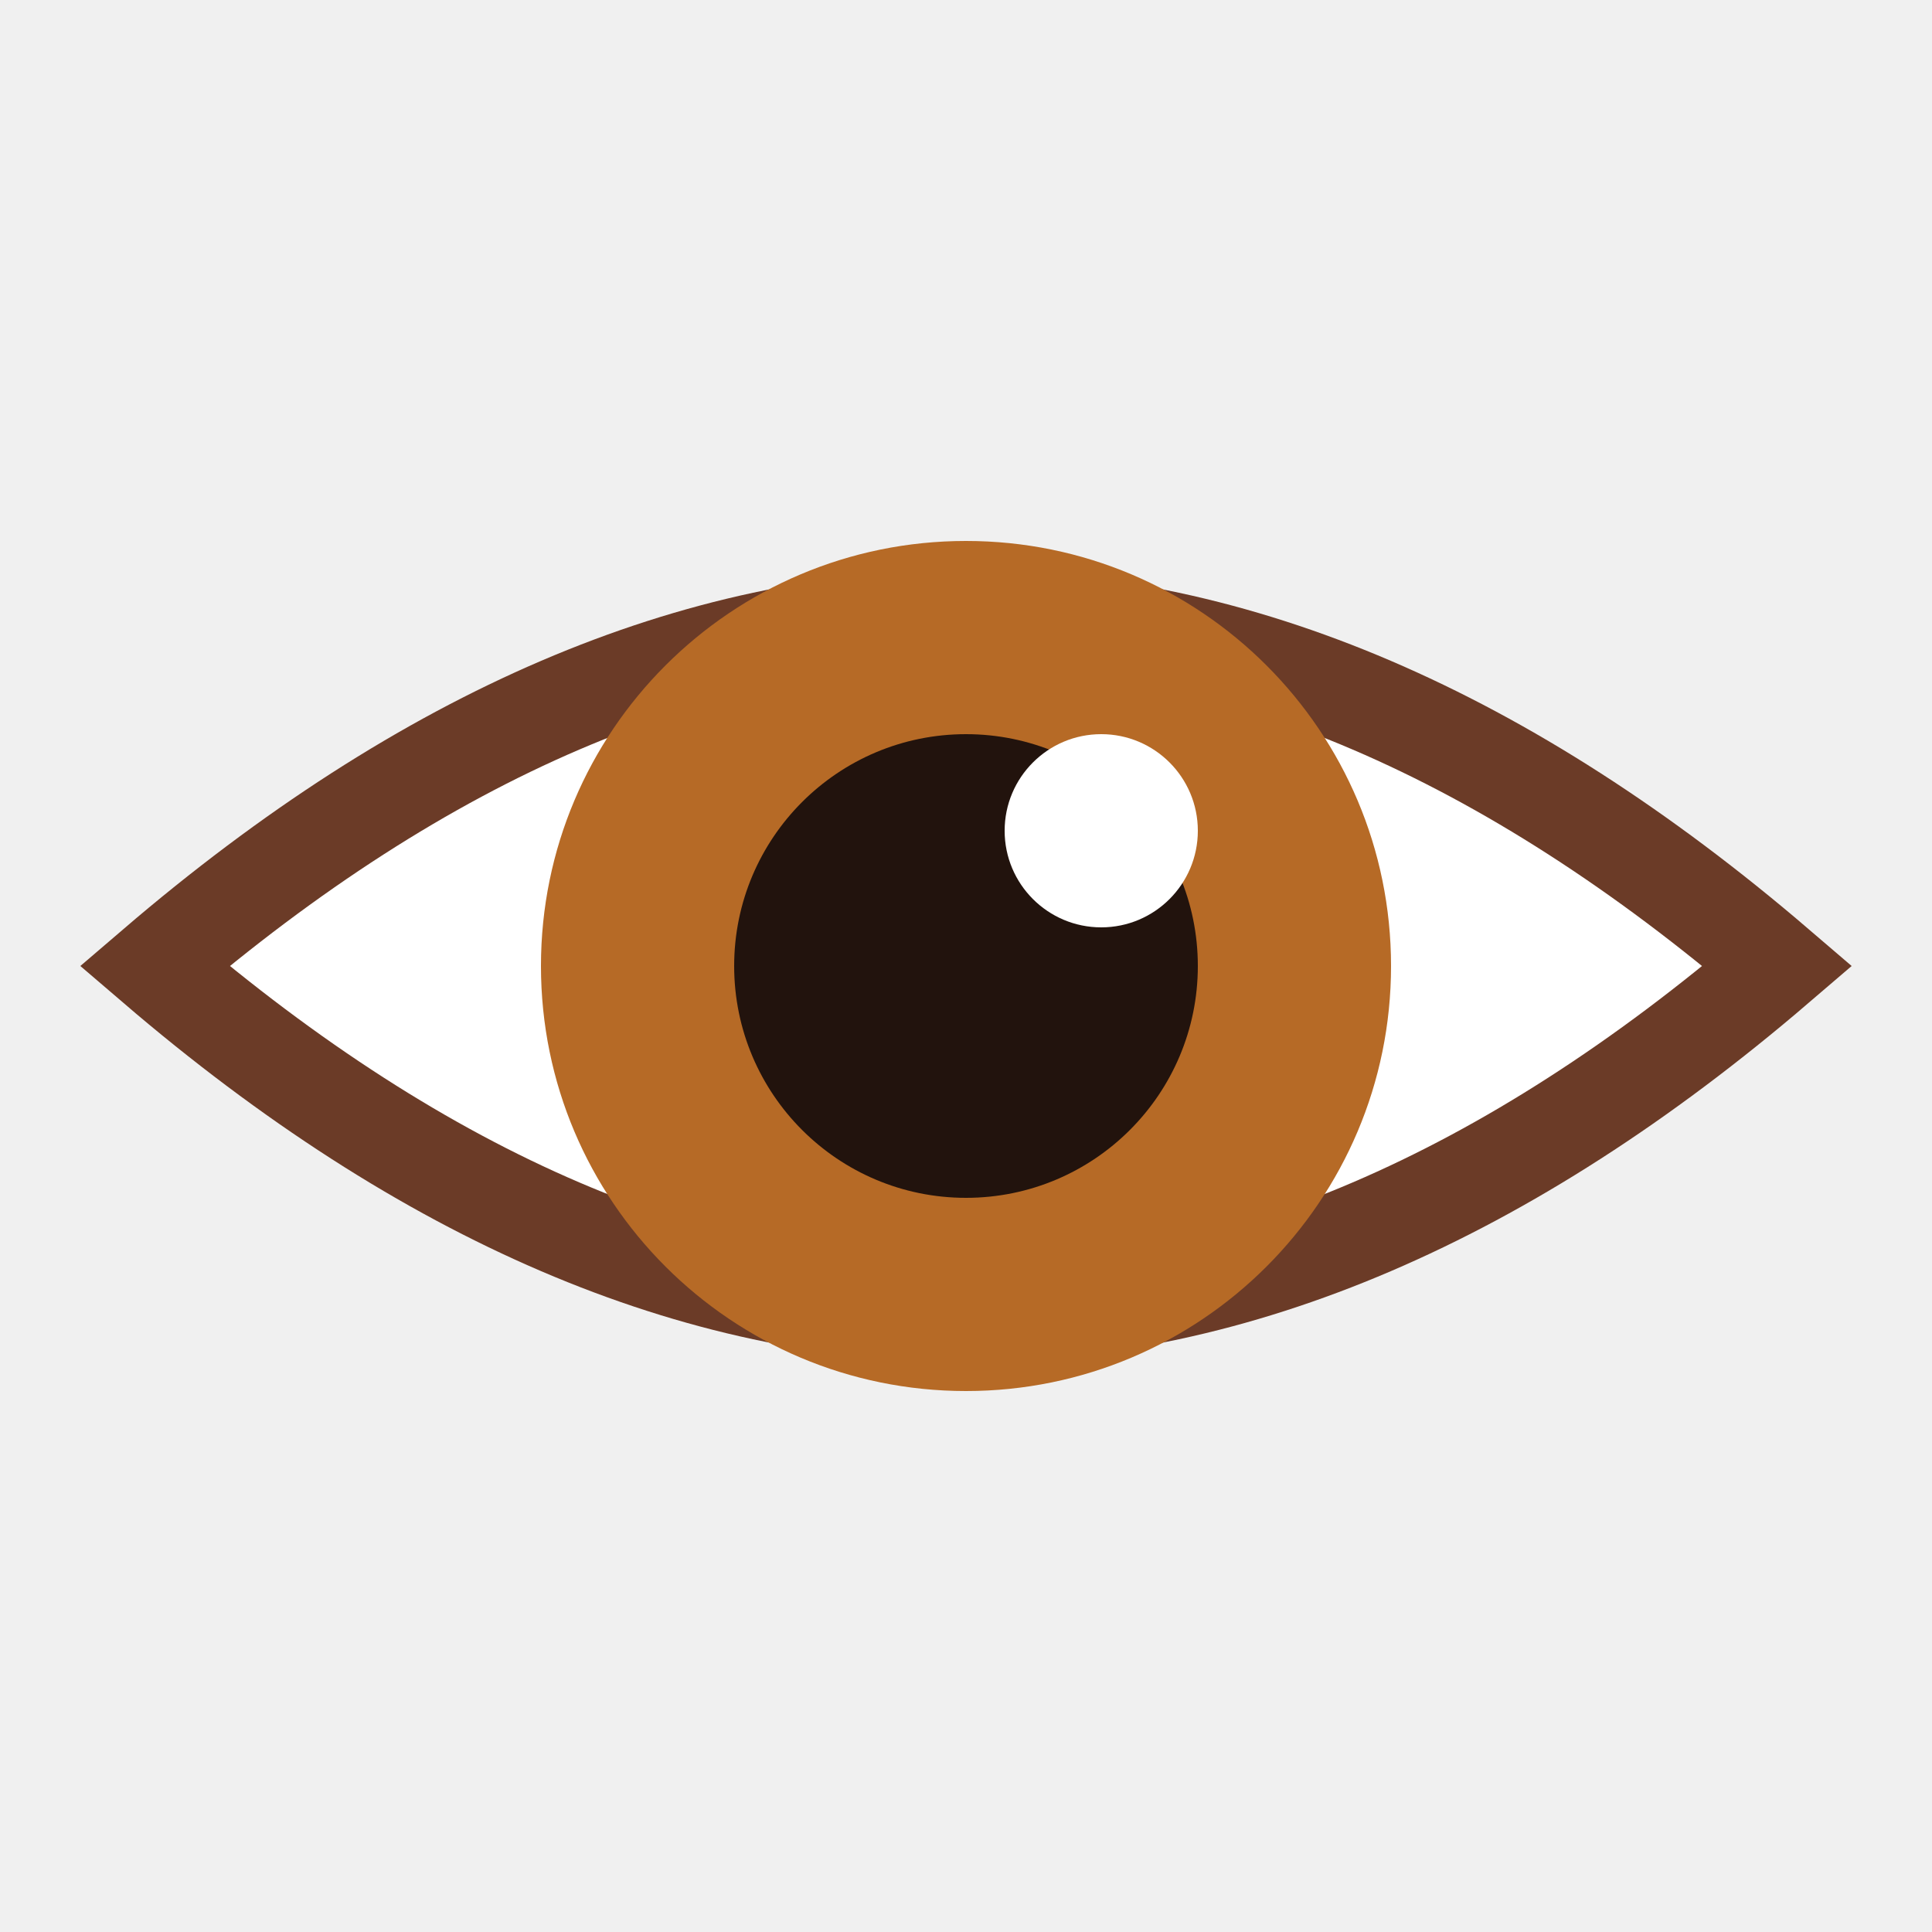
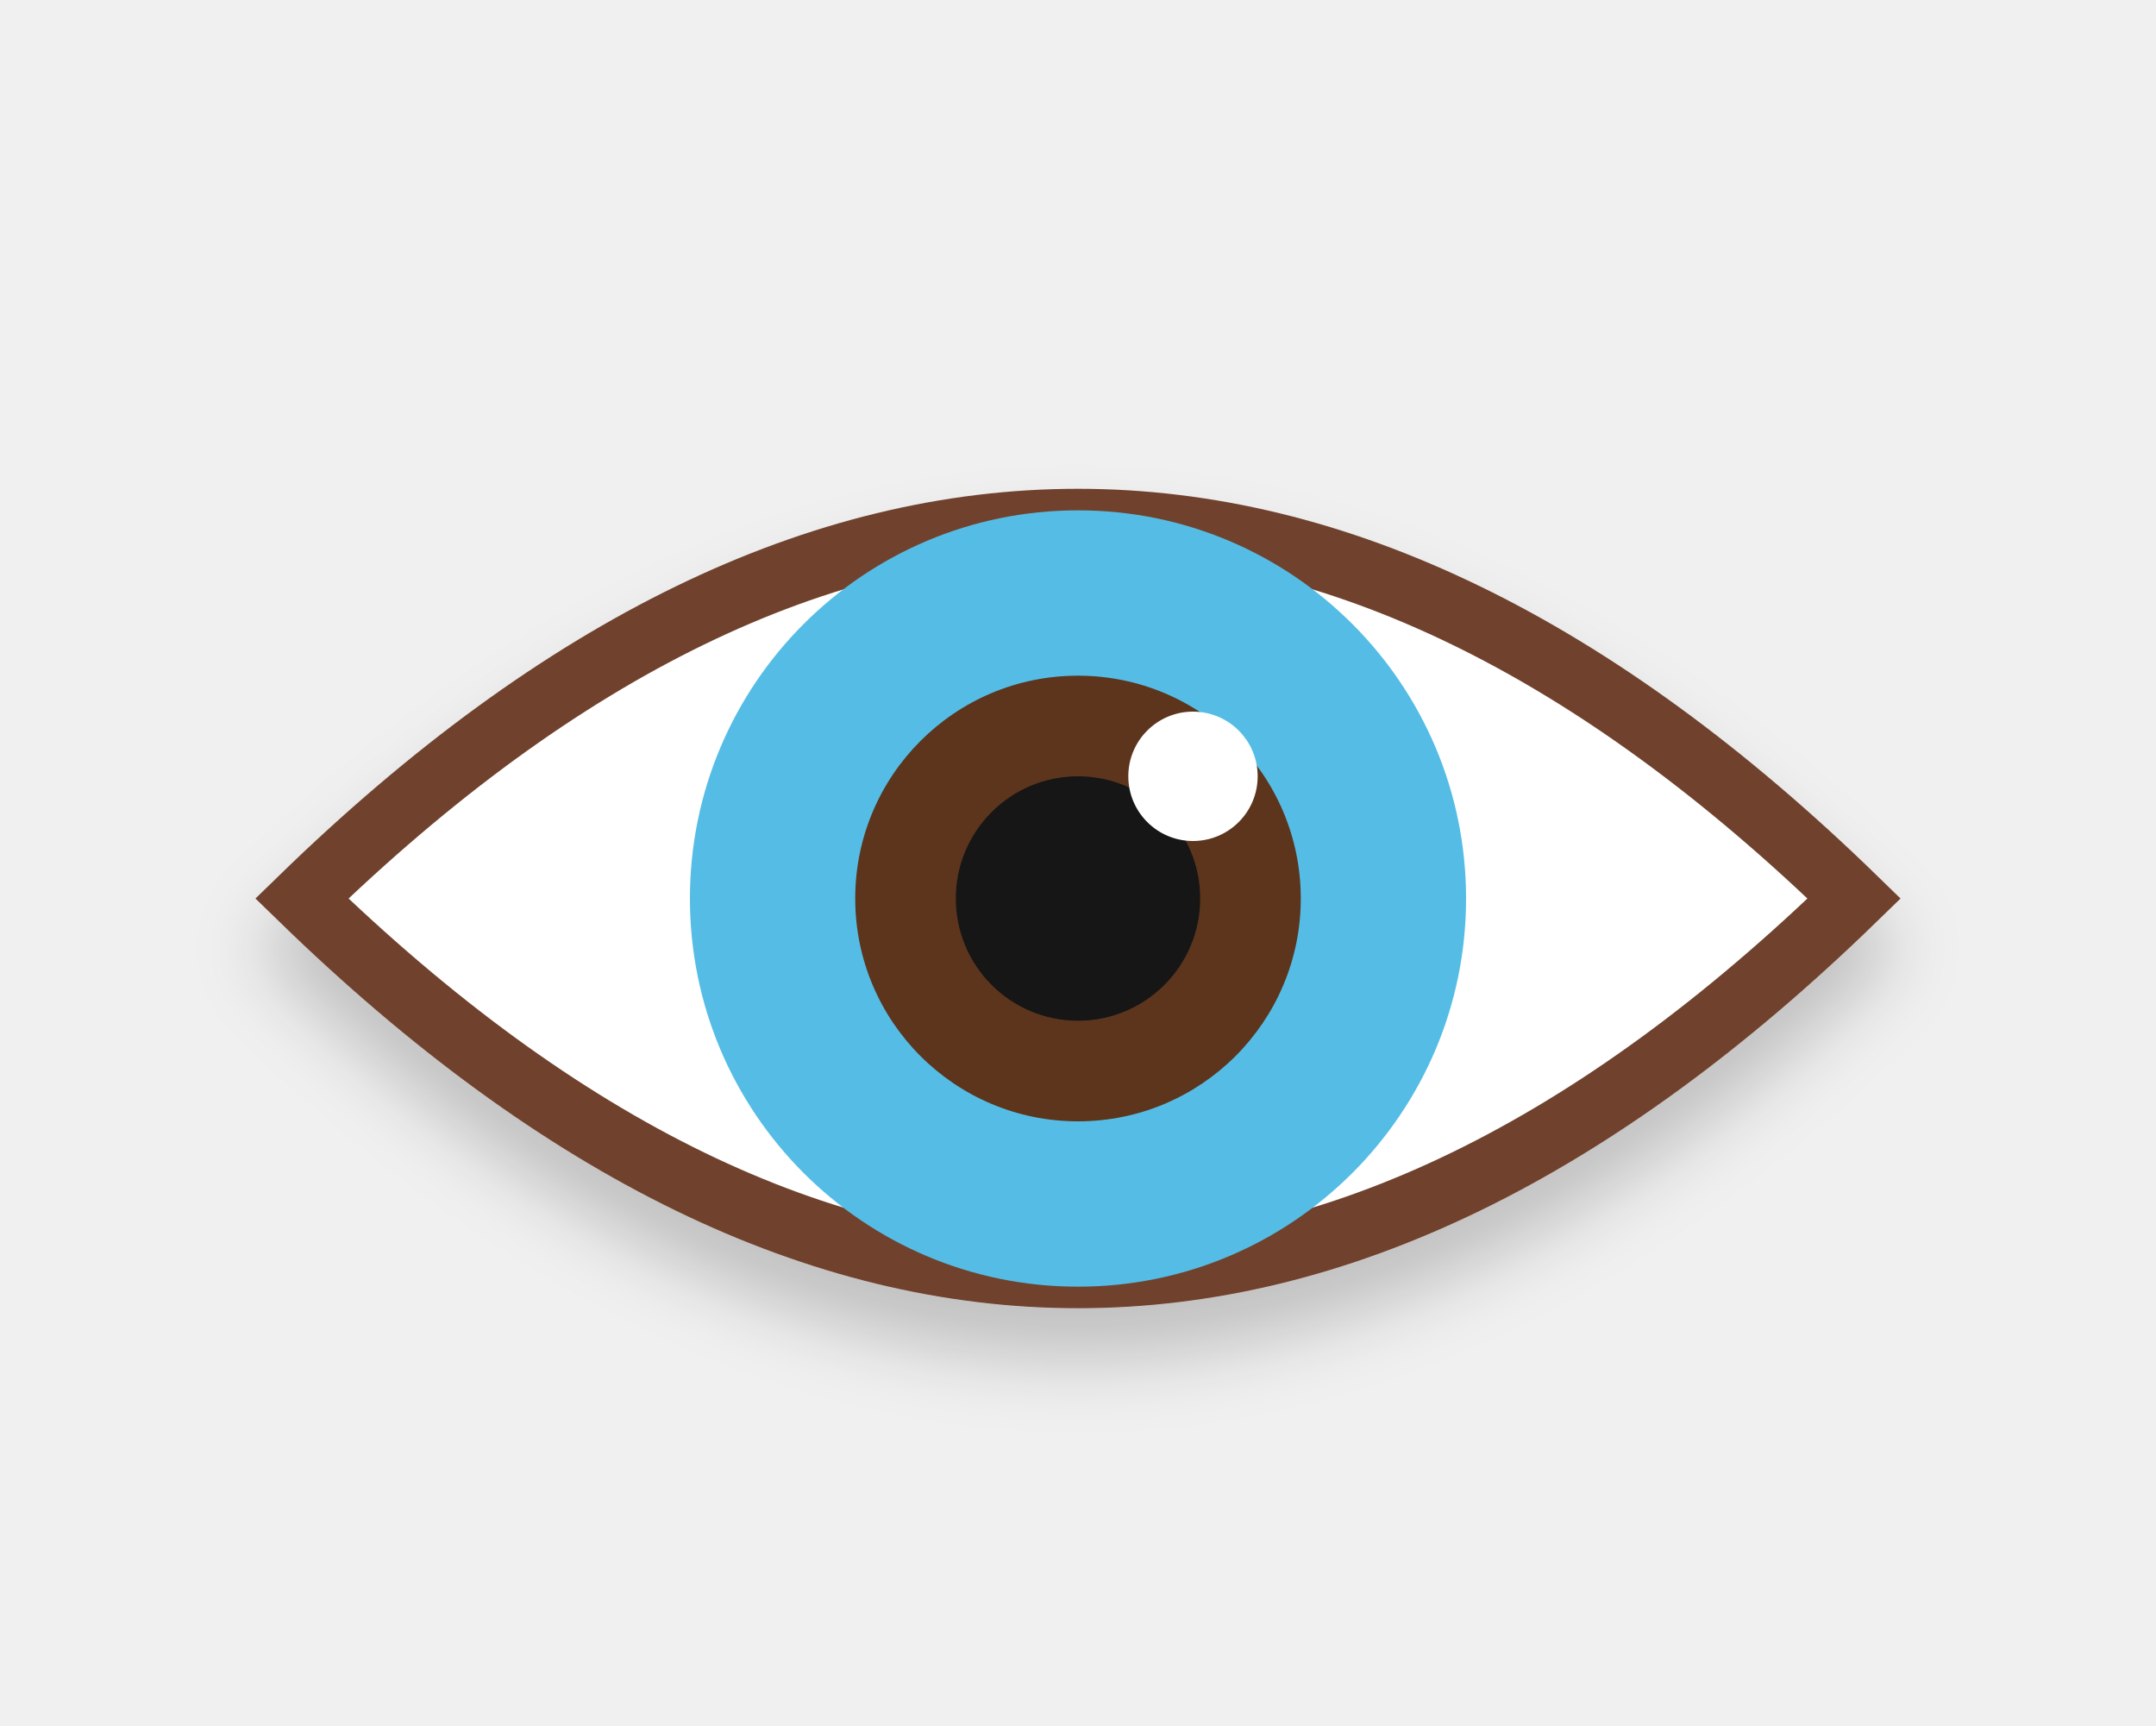
- <svg xmlns="http://www.w3.org/2000/svg" viewBox="0 0 100 100">
-   <path d="M8 50Q50 14 92 50Q50 86 8 50Z" fill="#fff" stroke="#6b3b27" stroke-width="5" />
-   <circle cx="50" cy="50" r="22" fill="#b66a26" />
-   <circle cx="50" cy="50" r="12" fill="#22130d" />
-   <circle cx="57" cy="43" r="5" fill="#fff" />
+ <svg xmlns="http://www.w3.org/2000/svg" viewBox="0 0 300 240">
+   <defs>
+     <filter id="s" x="-20%" y="-20%" width="140%" height="140%">
+       <feDropShadow dx="0" dy="7" stdDeviation="5" flood-opacity=".2" />
+     </filter>
+     <linearGradient id="gold" x1="0" y1="0" x2="1" y2="1">
+       <stop stop-color="#fff18a" />
+       <stop offset="1" stop-color="#ffb000" />
+     </linearGradient>
+     <linearGradient id="blue" x1="0" y1="0" x2="1" y2="1">
+       <stop stop-color="#7fe7ff" />
+       <stop offset="1" stop-color="#1e82e6" />
+     </linearGradient>
+     <linearGradient id="red" x1="0" y1="0" x2="1" y2="1">
+       <stop stop-color="#ff8b7a" />
+       <stop offset="1" stop-color="#e53935" />
+     </linearGradient>
+     <linearGradient id="green" x1="0" y1="0" x2="1" y2="1">
+       <stop stop-color="#9be768" />
+       <stop offset="1" stop-color="#2e9e50" />
+     </linearGradient>
+   </defs>
+   <g filter="url(#s)">
+     <path d="M42 125q108-105 216 0q-108 105-216 0z" fill="#fff" stroke="#70432e" stroke-width="9" />
+     <circle cx="150" cy="125" r="54" fill="#55bde5" />
+     <circle cx="150" cy="125" r="31" fill="#5b351f" />
+     <circle cx="150" cy="125" r="17" fill="#151515" />
+     <circle cx="166" cy="108" r="9" fill="#fff" />
+   </g>
</svg>
